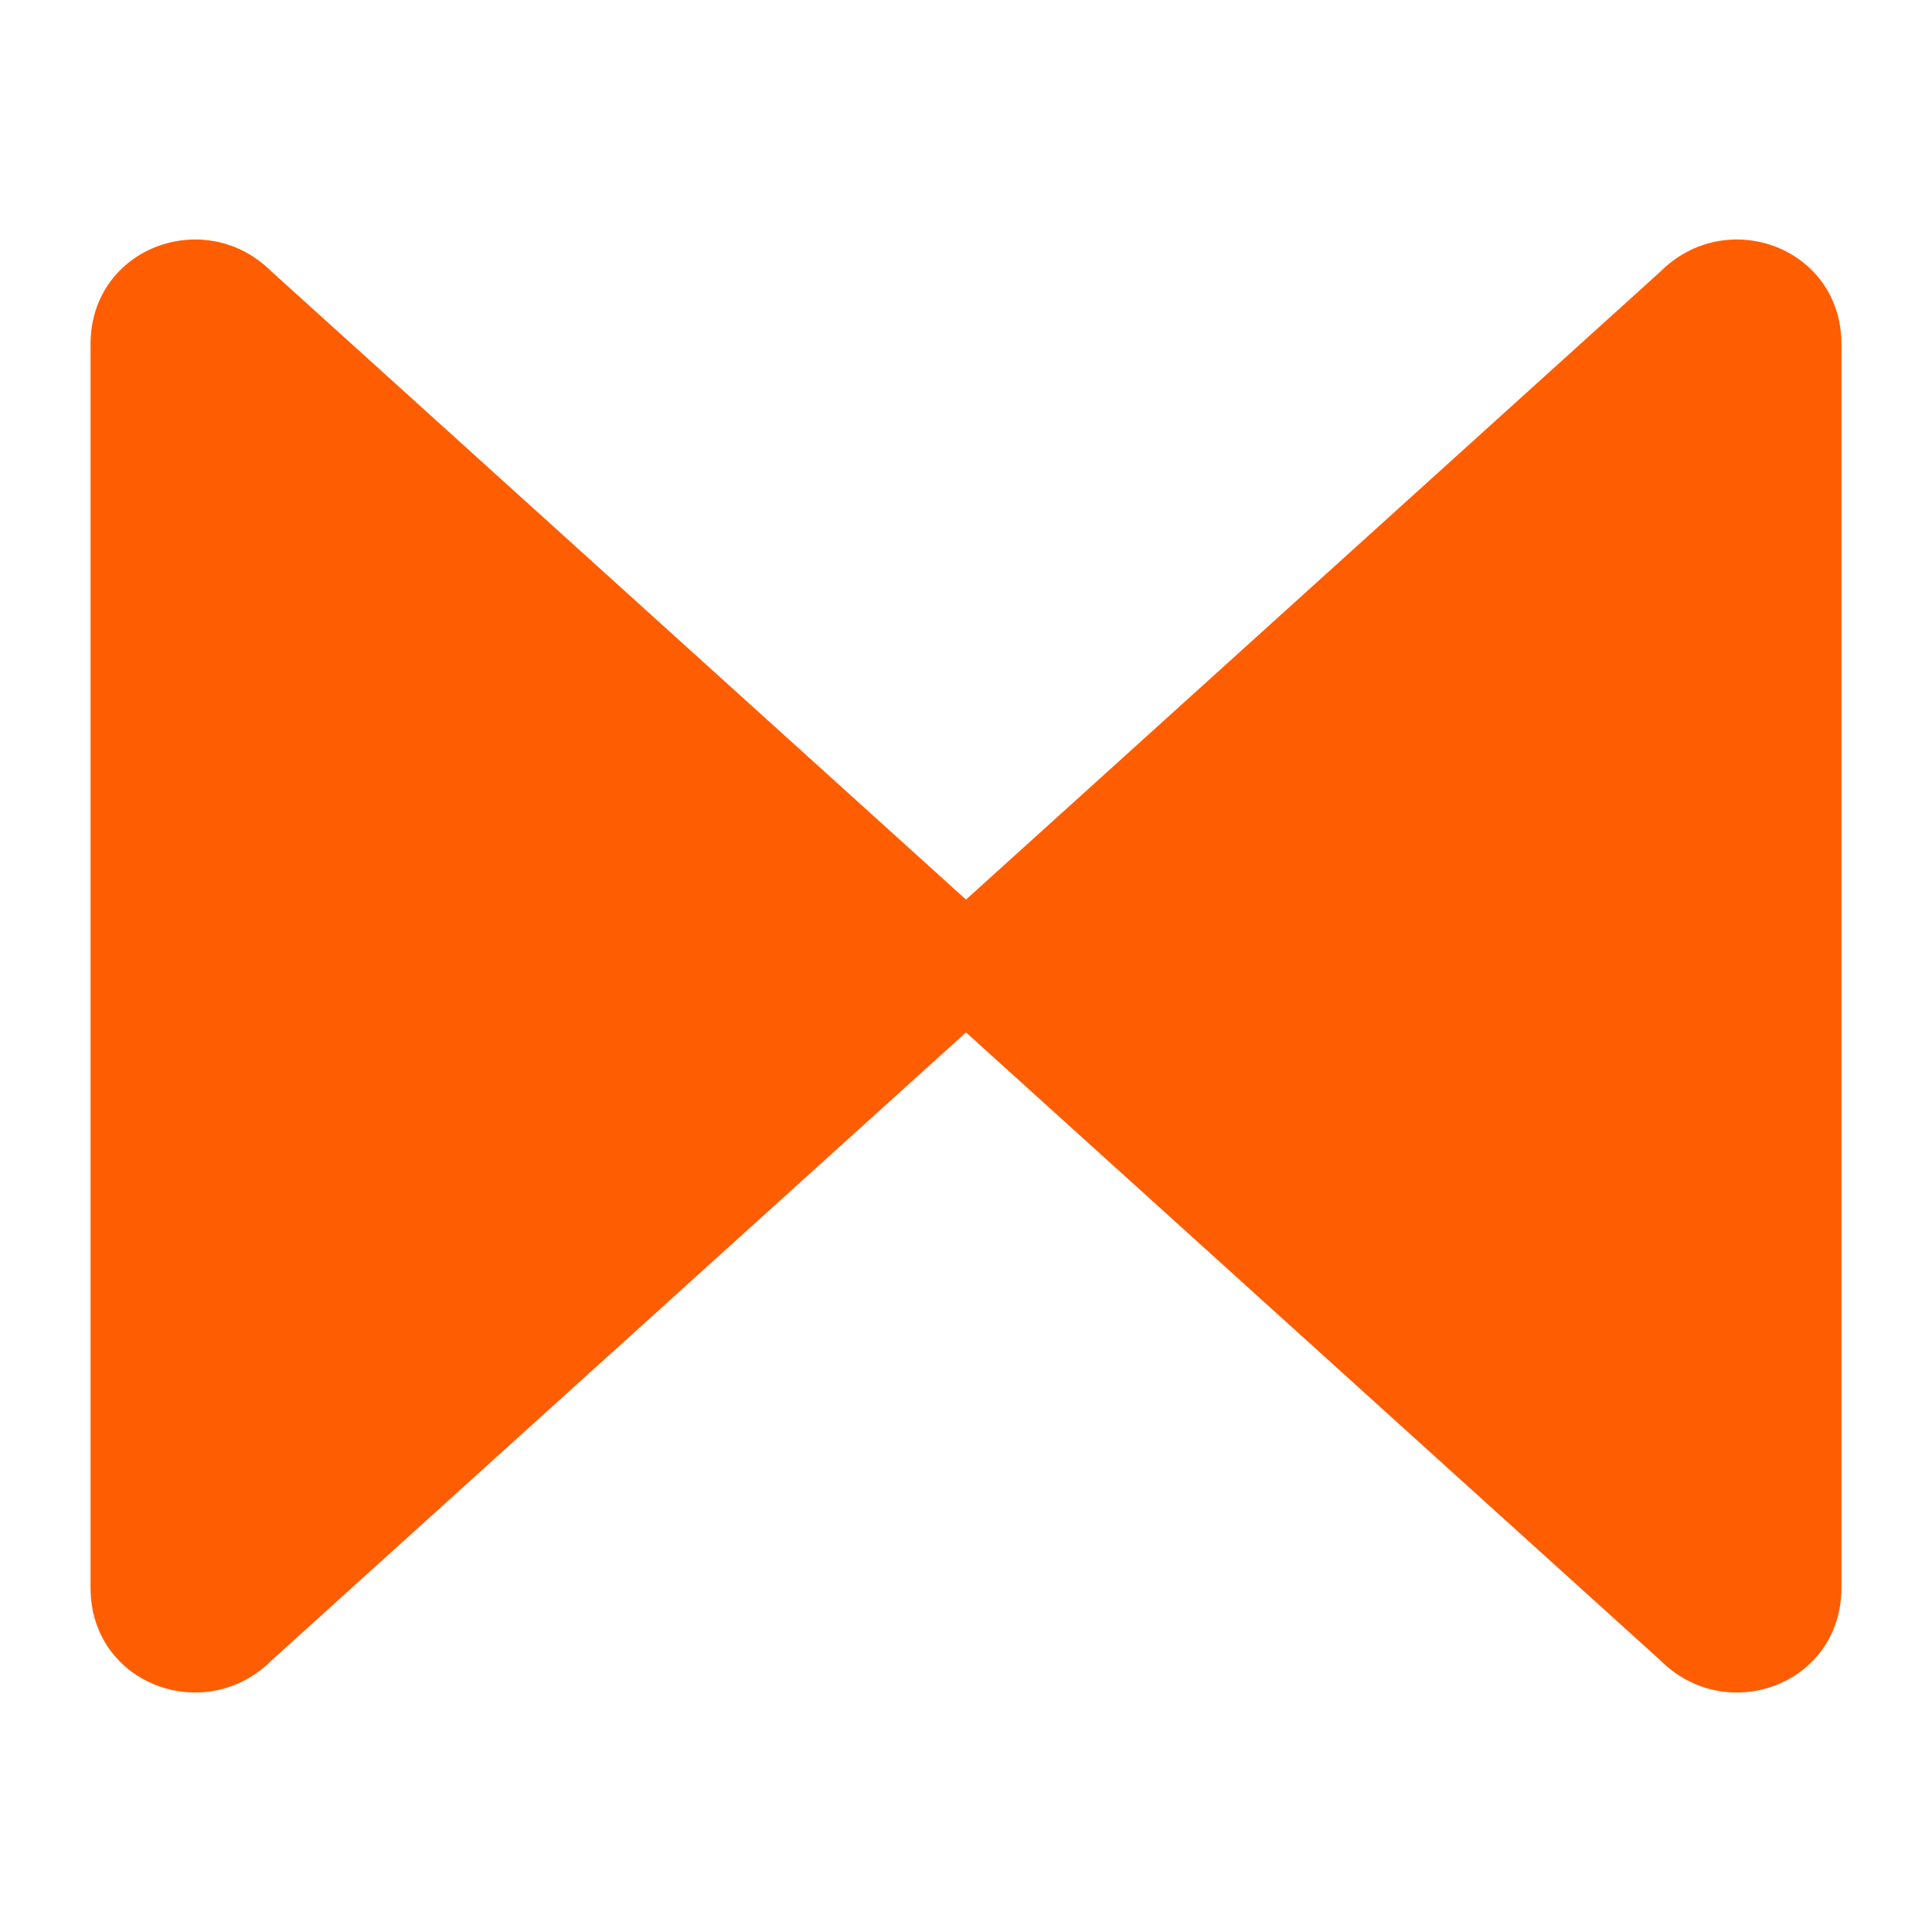
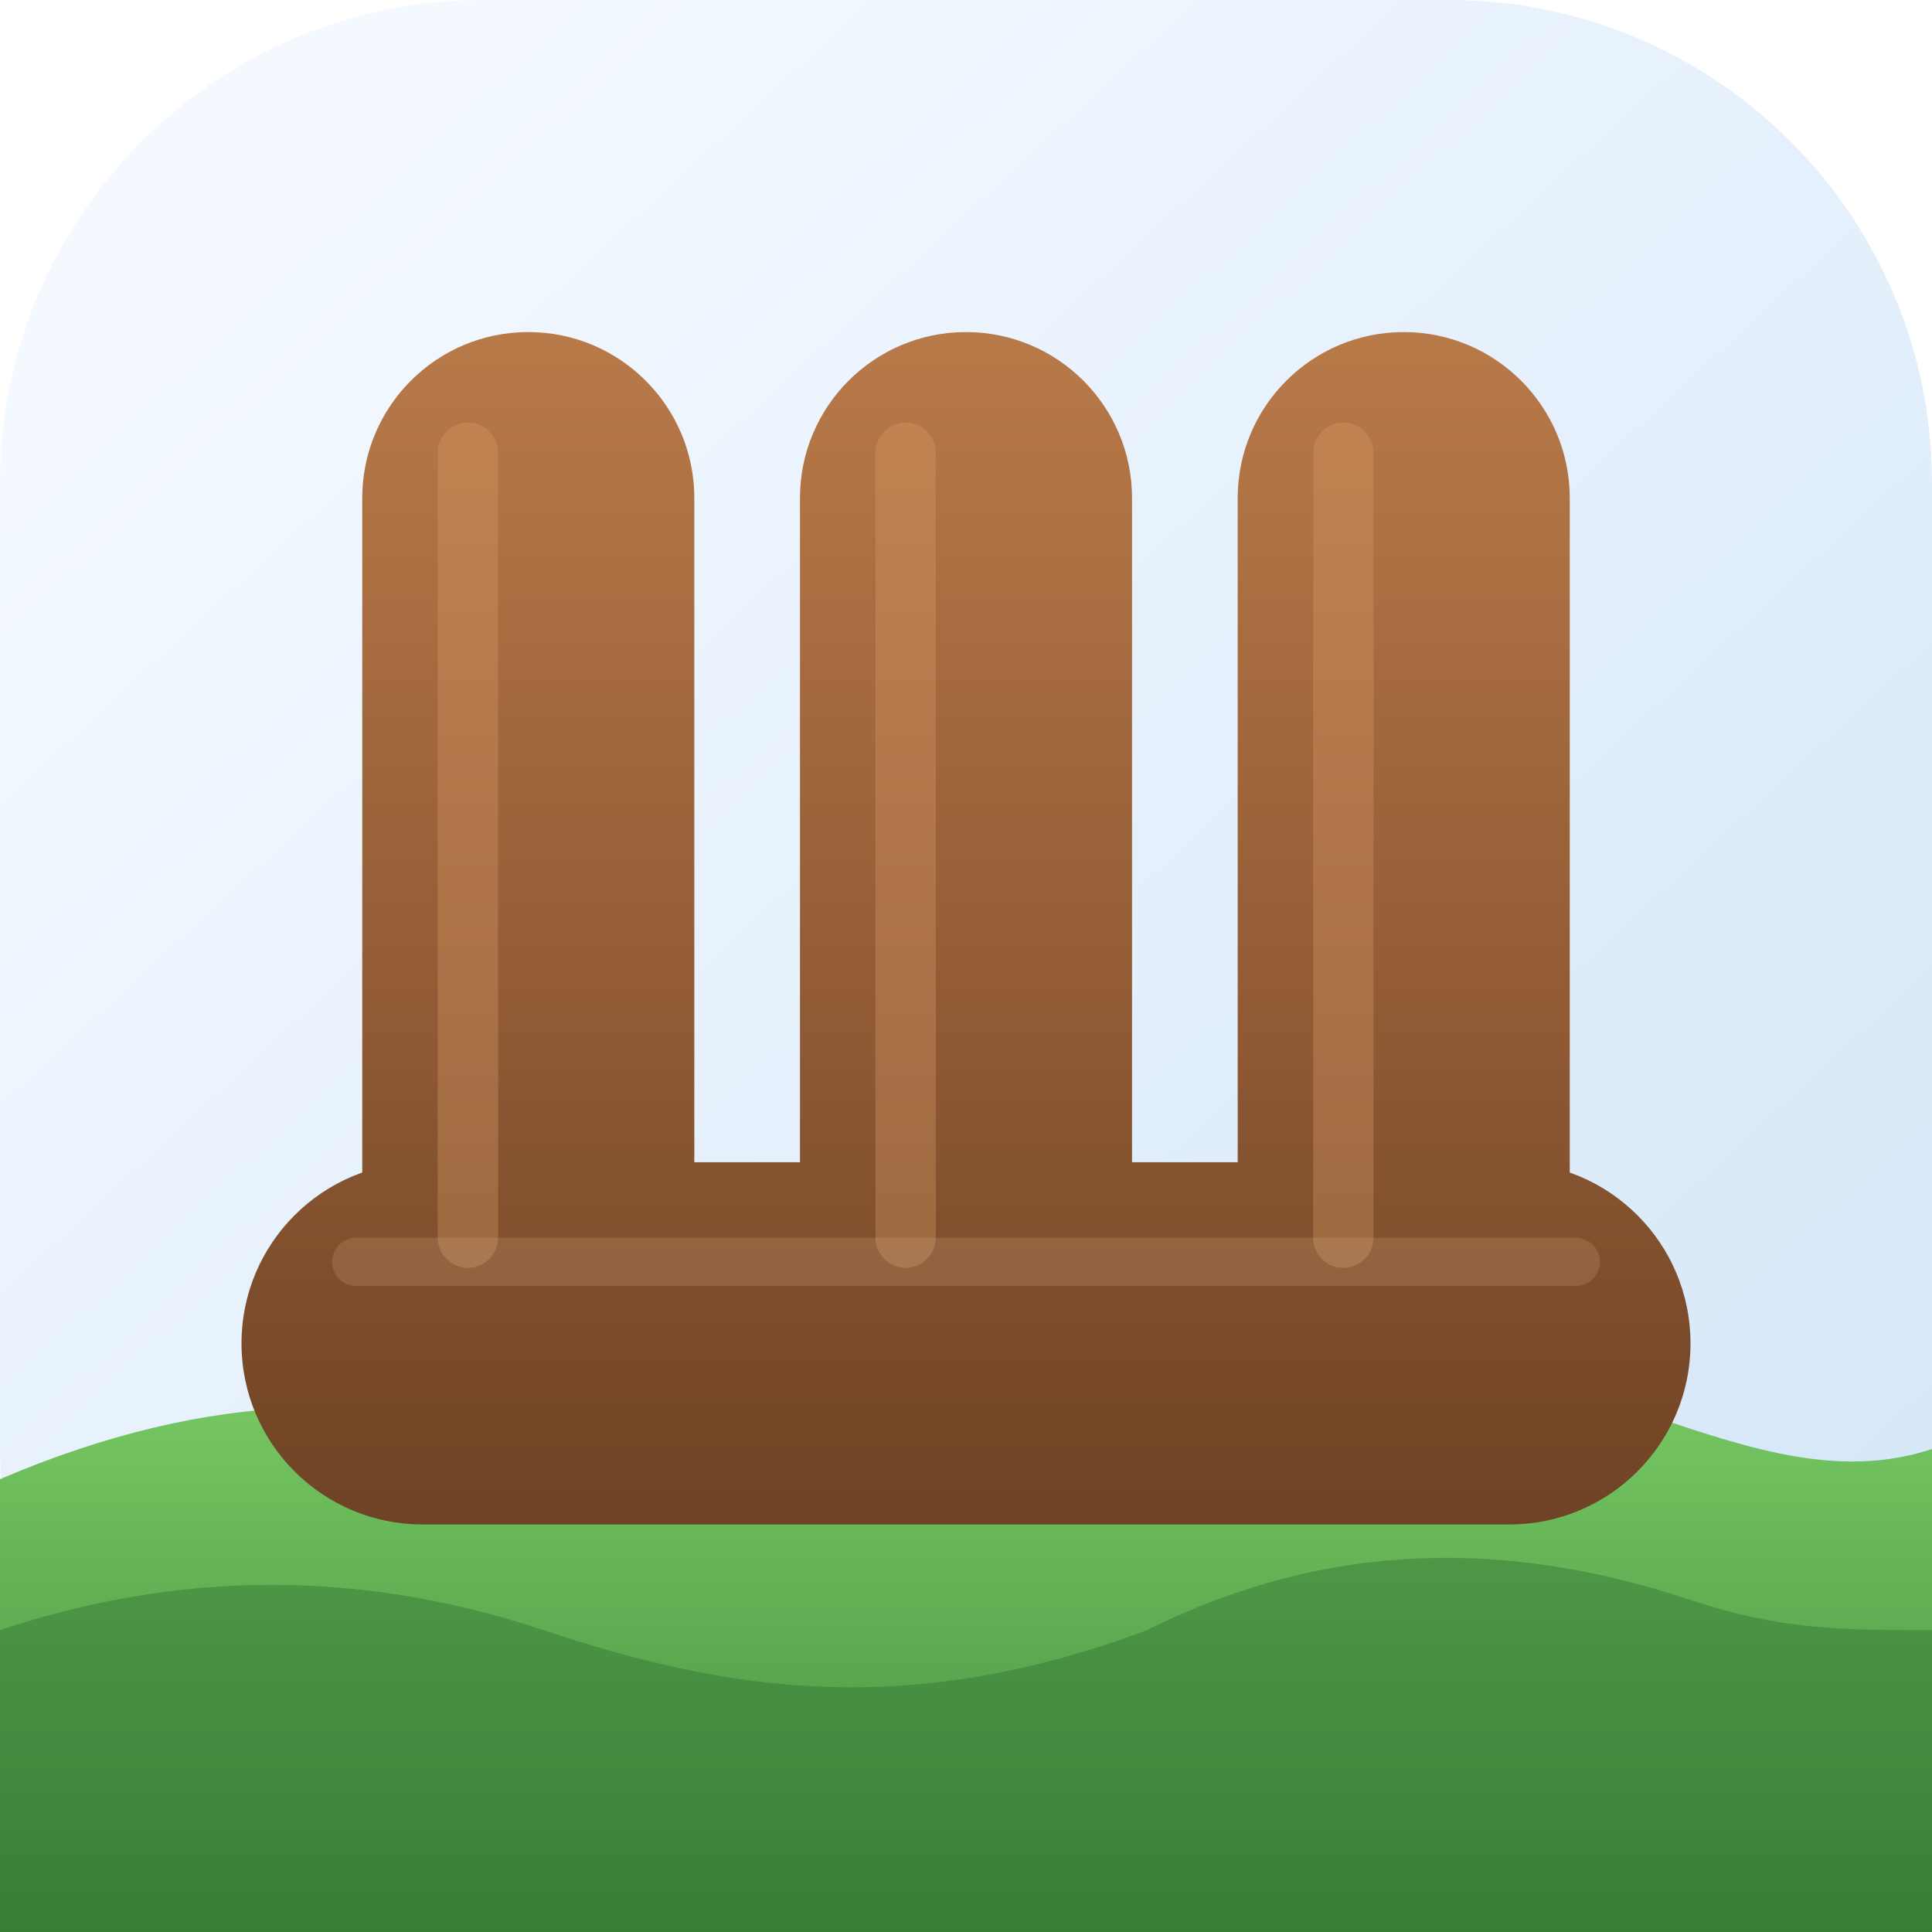
- <svg xmlns="http://www.w3.org/2000/svg" viewBox="0 0 32 32">
-   <path fill="#FF5D01" d="M27.5 4.5L16 14.9 4.5 4.5C3.4 3.4 1.5 4.1 1.5 5.7v20.6c0 1.6 1.9 2.3 3 1.2L16 17.1l11.5 10.4c1.1 1.1 3 .4 3-1.2V5.7c0-1.6-1.9-2.3-3-1.2z" />
+ <svg xmlns="http://www.w3.org/2000/svg" viewBox="0 0 64 64" fill="none" role="img" aria-labelledby="title desc">
+   <defs>
+     <linearGradient id="bg" x1="8" y1="6" x2="56" y2="58" gradientUnits="userSpaceOnUse">
+       <stop stop-color="#F4F9FF" />
+       <stop offset="1" stop-color="#D5E7F8" />
+     </linearGradient>
+     <linearGradient id="wood" x1="32" y1="11" x2="32" y2="51" gradientUnits="userSpaceOnUse">
+       <stop stop-color="#B97A49" />
+       <stop offset="0.52" stop-color="#945D36" />
+       <stop offset="1" stop-color="#6D4224" />
+     </linearGradient>
+     <linearGradient id="grass" x1="32" y1="46" x2="32" y2="64" gradientUnits="userSpaceOnUse">
+       <stop stop-color="#77C863" />
+       <stop offset="1" stop-color="#3E8B3D" />
+     </linearGradient>
+   </defs>
+   <rect width="64" height="64" rx="16" fill="url(#bg)" />
+   <path d="M0 49C7 46 13 46 19 48C25 50 31 51 38 48C44 45 49 45 55 47C58 48 61 49 64 48V64H0V49Z" fill="url(#grass)" />
+   <path d="M0 54C6 52 12 52 18 54C24 56 30 57 38 54C44 51 50 51 56 53C59 54 61 54 64 54V64H0V54Z" fill="#2F6F31" fill-opacity="0.42" />
+   <rect x="12" y="11" width="11" height="37" rx="5.5" fill="url(#wood)" />
+   <rect x="26.5" y="11" width="11" height="37" rx="5.5" fill="url(#wood)" />
+   <rect x="41" y="11" width="11" height="37" rx="5.5" fill="url(#wood)" />
+   <rect x="8" y="38.5" width="48" height="12" rx="6" fill="url(#wood)" />
+   <rect x="14.5" y="14" width="2" height="28" rx="1" fill="#D99E68" fill-opacity="0.34" />
+   <rect x="29" y="14" width="2" height="28" rx="1" fill="#D99E68" fill-opacity="0.34" />
+   <rect x="43.5" y="14" width="2" height="28" rx="1" fill="#D99E68" fill-opacity="0.34" />
+   <rect x="11" y="41" width="42" height="1.6" rx="0.8" fill="#E7BF98" fill-opacity="0.18" />
</svg>
